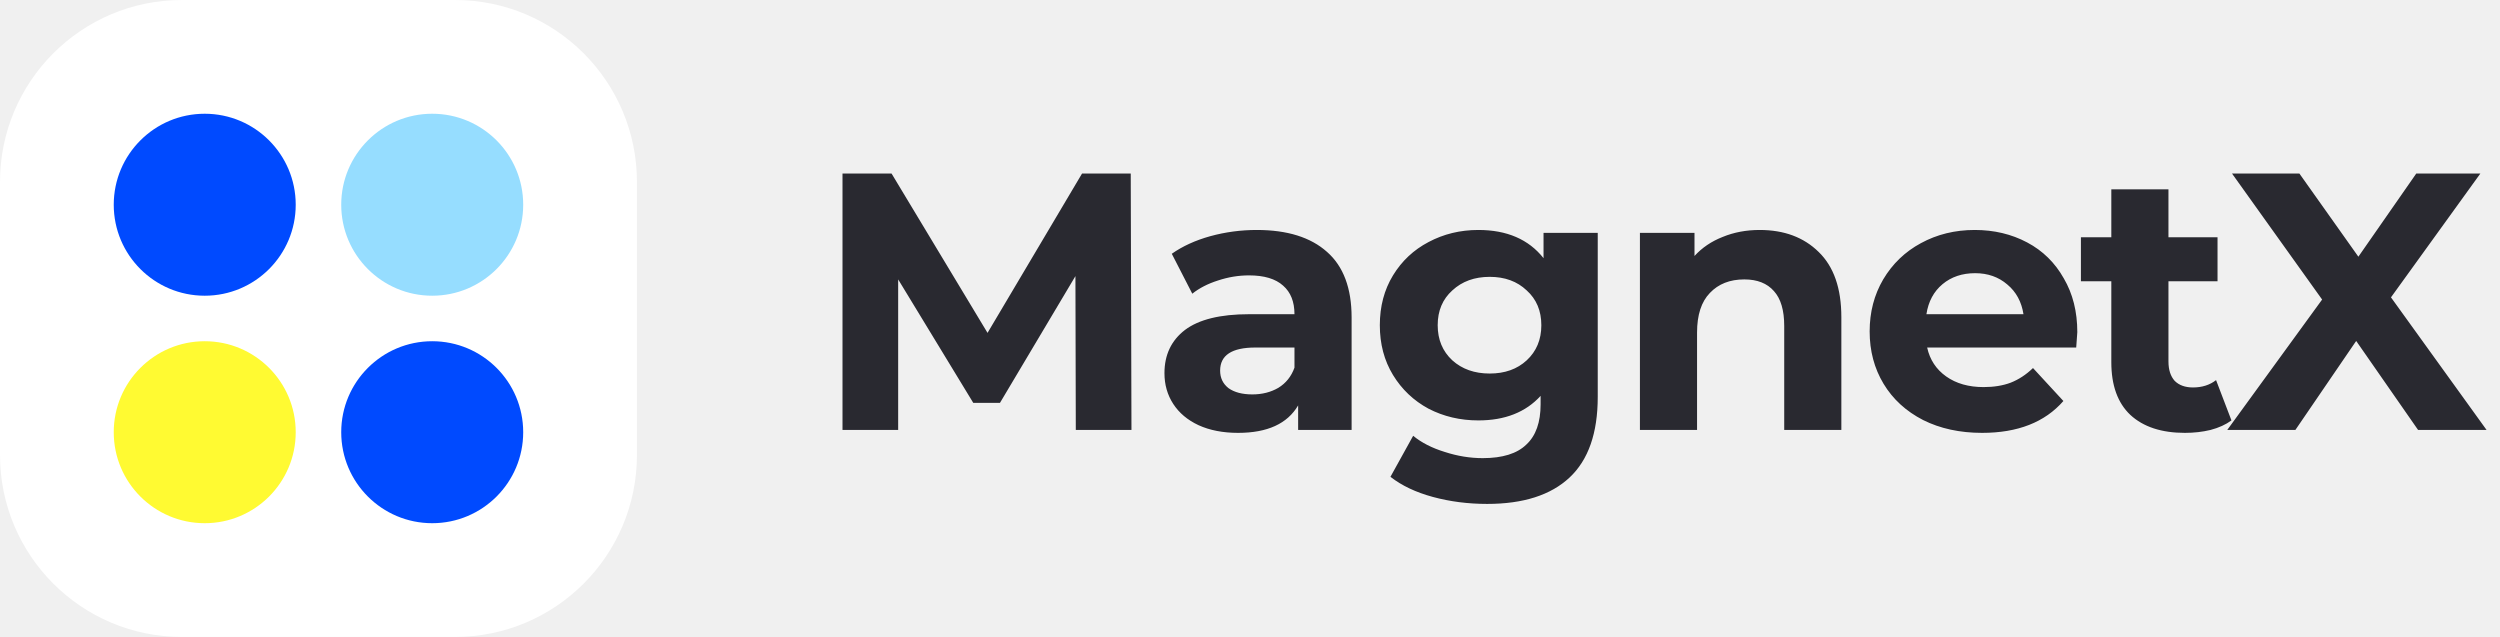
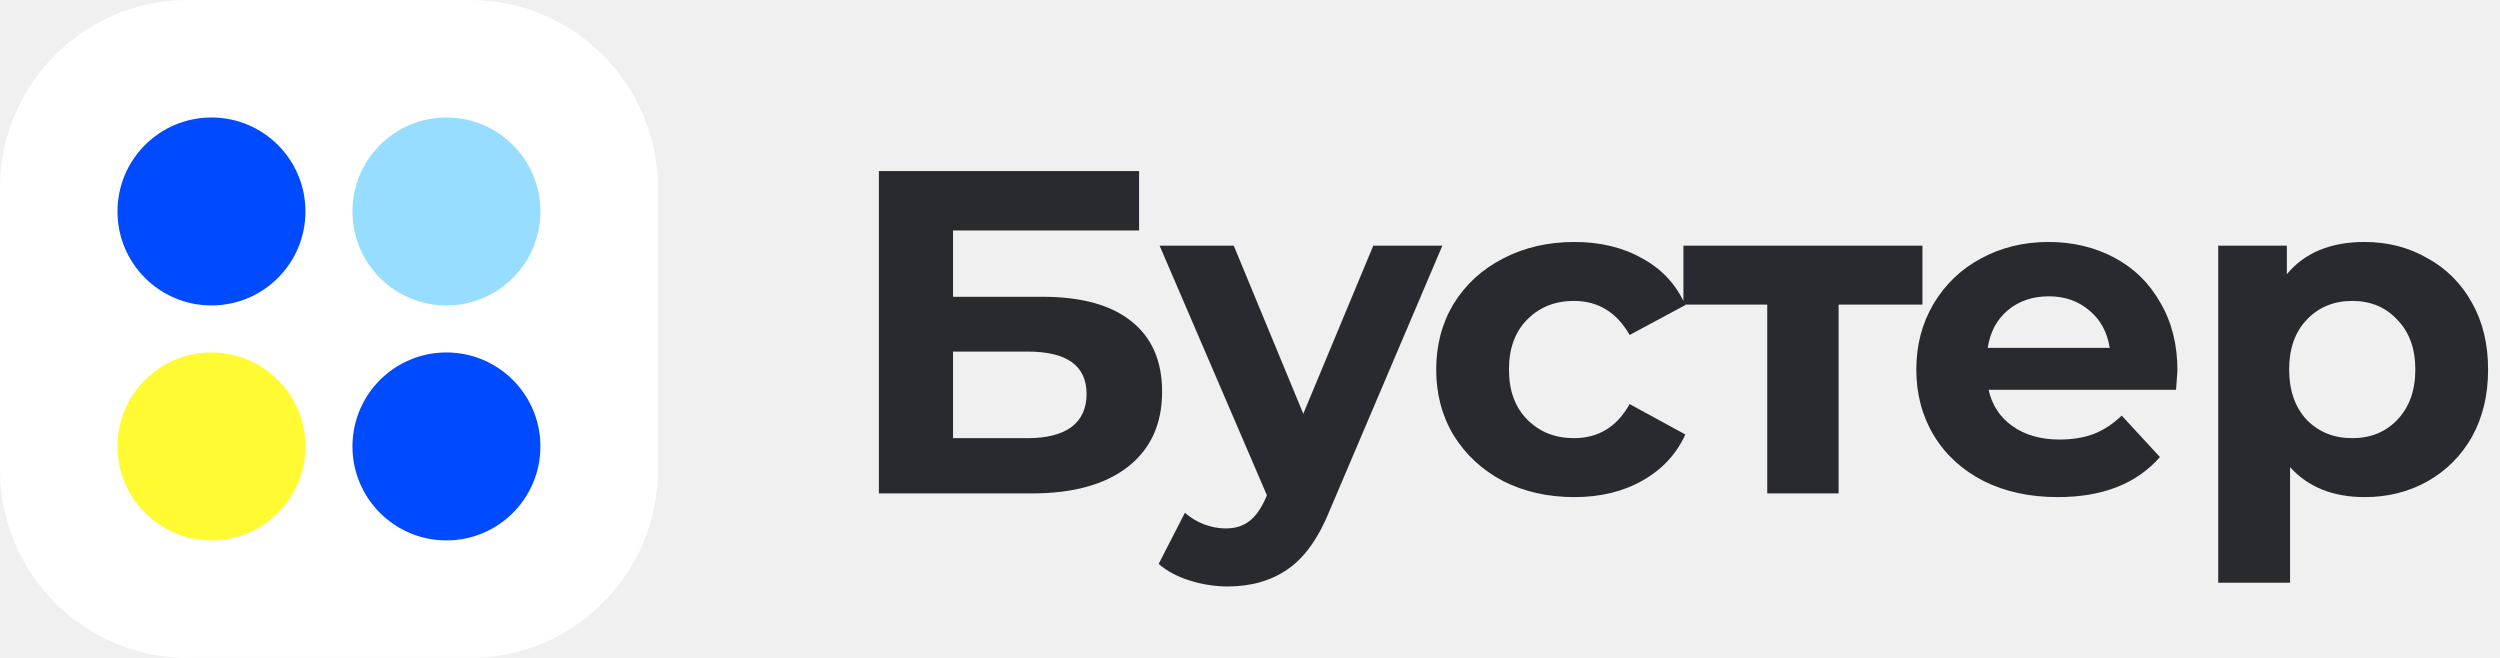
- <svg xmlns="http://www.w3.org/2000/svg" width="157" height="40" viewBox="0 0 157 40" fill="none">
-   <path d="M67.56 27L67.537 17.34L62.799 25.298H61.12L56.405 17.547V27H52.909V10.9H55.991L62.017 20.905L67.951 10.9H71.01L71.056 27H67.56ZM78.924 14.442C80.841 14.442 82.312 14.902 83.34 15.822C84.367 16.727 84.881 18.099 84.881 19.939V27H81.523V25.459C80.848 26.609 79.591 27.184 77.751 27.184C76.8 27.184 75.972 27.023 75.267 26.701C74.577 26.379 74.048 25.934 73.68 25.367C73.312 24.8 73.128 24.156 73.128 23.435C73.128 22.285 73.557 21.38 74.416 20.721C75.29 20.062 76.632 19.732 78.441 19.732H81.293C81.293 18.95 81.055 18.352 80.58 17.938C80.105 17.509 79.391 17.294 78.441 17.294C77.781 17.294 77.13 17.401 76.486 17.616C75.857 17.815 75.32 18.091 74.876 18.444L73.588 15.937C74.263 15.462 75.067 15.094 76.003 14.833C76.954 14.572 77.927 14.442 78.924 14.442ZM78.648 24.769C79.261 24.769 79.805 24.631 80.281 24.355C80.756 24.064 81.094 23.642 81.293 23.09V21.825H78.832C77.36 21.825 76.624 22.308 76.624 23.274C76.624 23.734 76.8 24.102 77.153 24.378C77.521 24.639 78.019 24.769 78.648 24.769ZM100.338 14.626V24.93C100.338 27.199 99.748 28.886 98.567 29.99C97.386 31.094 95.661 31.646 93.392 31.646C92.196 31.646 91.061 31.5 89.988 31.209C88.915 30.918 88.025 30.496 87.32 29.944L88.746 27.368C89.267 27.797 89.927 28.135 90.724 28.38C91.521 28.641 92.319 28.771 93.116 28.771C94.358 28.771 95.27 28.487 95.853 27.92C96.451 27.368 96.75 26.525 96.75 25.39V24.861C95.814 25.888 94.511 26.402 92.84 26.402C91.705 26.402 90.662 26.157 89.712 25.666C88.776 25.16 88.033 24.455 87.481 23.55C86.929 22.645 86.653 21.603 86.653 20.422C86.653 19.241 86.929 18.199 87.481 17.294C88.033 16.389 88.776 15.692 89.712 15.201C90.662 14.695 91.705 14.442 92.84 14.442C94.634 14.442 95.999 15.032 96.934 16.213V14.626H100.338ZM93.553 23.458C94.504 23.458 95.278 23.182 95.876 22.63C96.489 22.063 96.796 21.327 96.796 20.422C96.796 19.517 96.489 18.789 95.876 18.237C95.278 17.67 94.504 17.386 93.553 17.386C92.602 17.386 91.82 17.67 91.207 18.237C90.594 18.789 90.287 19.517 90.287 20.422C90.287 21.327 90.594 22.063 91.207 22.63C91.82 23.182 92.602 23.458 93.553 23.458ZM110.508 14.442C112.042 14.442 113.276 14.902 114.211 15.822C115.162 16.742 115.637 18.107 115.637 19.916V27H112.049V20.468C112.049 19.487 111.835 18.758 111.405 18.283C110.976 17.792 110.355 17.547 109.542 17.547C108.638 17.547 107.917 17.831 107.38 18.398C106.844 18.95 106.575 19.778 106.575 20.882V27H102.987V14.626H106.414V16.075C106.89 15.554 107.48 15.155 108.185 14.879C108.891 14.588 109.665 14.442 110.508 14.442ZM130.455 20.859C130.455 20.905 130.432 21.227 130.386 21.825H121.025C121.194 22.592 121.593 23.197 122.221 23.642C122.85 24.087 123.632 24.309 124.567 24.309C125.211 24.309 125.779 24.217 126.269 24.033C126.775 23.834 127.243 23.527 127.672 23.113L129.581 25.183C128.416 26.517 126.714 27.184 124.475 27.184C123.08 27.184 121.846 26.916 120.772 26.379C119.699 25.827 118.871 25.068 118.288 24.102C117.706 23.136 117.414 22.04 117.414 20.813C117.414 19.602 117.698 18.513 118.265 17.547C118.848 16.566 119.638 15.807 120.634 15.27C121.646 14.718 122.773 14.442 124.015 14.442C125.227 14.442 126.323 14.703 127.304 15.224C128.286 15.745 129.052 16.497 129.604 17.478C130.172 18.444 130.455 19.571 130.455 20.859ZM124.038 17.156C123.226 17.156 122.543 17.386 121.991 17.846C121.439 18.306 121.102 18.935 120.979 19.732H127.074C126.952 18.95 126.614 18.329 126.062 17.869C125.51 17.394 124.836 17.156 124.038 17.156ZM140.135 26.402C139.783 26.663 139.346 26.862 138.824 27C138.318 27.123 137.782 27.184 137.214 27.184C135.742 27.184 134.6 26.808 133.787 26.057C132.99 25.306 132.591 24.202 132.591 22.745V17.662H130.682V14.902H132.591V11.889H136.179V14.902H139.261V17.662H136.179V22.699C136.179 23.22 136.31 23.627 136.57 23.918C136.846 24.194 137.23 24.332 137.72 24.332C138.288 24.332 138.771 24.179 139.169 23.872L140.135 26.402ZM151.855 27L147.968 21.411L144.15 27H139.872L145.829 18.812L140.171 10.9H144.403L148.106 16.121L151.74 10.9H155.765L150.153 18.674L156.156 27H151.855Z" fill="#292930" />
+ <svg xmlns="http://www.w3.org/2000/svg" width="152" height="40" viewBox="0 0 152 40" fill="none">
+   <path d="M53.436 10.4H69.256V14.012H57.944V18.044H63.376C65.747 18.044 67.548 18.539 68.78 19.528C70.031 20.517 70.656 21.945 70.656 23.812C70.656 25.772 69.965 27.293 68.584 28.376C67.203 29.459 65.252 30 62.732 30H53.436V10.4ZM62.48 26.64C63.637 26.64 64.524 26.416 65.14 25.968C65.756 25.501 66.064 24.829 66.064 23.952C66.064 22.235 64.869 21.376 62.48 21.376H57.944V26.64H62.48ZM87.696 14.936L80.892 30.924C80.201 32.66 79.342 33.883 78.316 34.592C77.308 35.301 76.085 35.656 74.648 35.656C73.864 35.656 73.089 35.535 72.324 35.292C71.558 35.049 70.933 34.713 70.448 34.284L72.044 31.176C72.38 31.475 72.762 31.708 73.192 31.876C73.64 32.044 74.078 32.128 74.508 32.128C75.105 32.128 75.59 31.979 75.964 31.68C76.337 31.4 76.673 30.924 76.972 30.252L77.028 30.112L70.504 14.936H75.012L79.24 25.156L83.496 14.936H87.696ZM95.721 30.224C94.115 30.224 92.669 29.897 91.381 29.244C90.112 28.572 89.113 27.648 88.385 26.472C87.675 25.296 87.321 23.961 87.321 22.468C87.321 20.975 87.675 19.64 88.385 18.464C89.113 17.288 90.112 16.373 91.381 15.72C92.669 15.048 94.115 14.712 95.721 14.712C97.308 14.712 98.689 15.048 99.865 15.72C101.059 16.373 101.927 17.316 102.469 18.548L99.081 20.368C98.297 18.987 97.168 18.296 95.693 18.296C94.554 18.296 93.612 18.669 92.865 19.416C92.118 20.163 91.745 21.18 91.745 22.468C91.745 23.756 92.118 24.773 92.865 25.52C93.612 26.267 94.554 26.64 95.693 26.64C97.186 26.64 98.316 25.949 99.081 24.568L102.469 26.416C101.927 27.611 101.059 28.544 99.865 29.216C98.689 29.888 97.308 30.224 95.721 30.224ZM116.884 18.52H111.788V30H107.448V18.52H102.352V14.936H116.884V18.52ZM132.388 22.524C132.388 22.58 132.36 22.972 132.304 23.7H120.908C121.113 24.633 121.599 25.371 122.364 25.912C123.129 26.453 124.081 26.724 125.22 26.724C126.004 26.724 126.695 26.612 127.292 26.388C127.908 26.145 128.477 25.772 129 25.268L131.324 27.788C129.905 29.412 127.833 30.224 125.108 30.224C123.409 30.224 121.907 29.897 120.6 29.244C119.293 28.572 118.285 27.648 117.576 26.472C116.867 25.296 116.512 23.961 116.512 22.468C116.512 20.993 116.857 19.668 117.548 18.492C118.257 17.297 119.219 16.373 120.432 15.72C121.664 15.048 123.036 14.712 124.548 14.712C126.023 14.712 127.357 15.029 128.552 15.664C129.747 16.299 130.68 17.213 131.352 18.408C132.043 19.584 132.388 20.956 132.388 22.524ZM124.576 18.016C123.587 18.016 122.756 18.296 122.084 18.856C121.412 19.416 121.001 20.181 120.852 21.152H128.272C128.123 20.2 127.712 19.444 127.04 18.884C126.368 18.305 125.547 18.016 124.576 18.016ZM143.772 14.712C145.172 14.712 146.441 15.039 147.58 15.692C148.737 16.327 149.643 17.232 150.296 18.408C150.949 19.565 151.276 20.919 151.276 22.468C151.276 24.017 150.949 25.38 150.296 26.556C149.643 27.713 148.737 28.619 147.58 29.272C146.441 29.907 145.172 30.224 143.772 30.224C141.849 30.224 140.337 29.617 139.236 28.404V35.432H134.868V14.936H139.04V16.672C140.123 15.365 141.7 14.712 143.772 14.712ZM143.016 26.64C144.136 26.64 145.051 26.267 145.76 25.52C146.488 24.755 146.852 23.737 146.852 22.468C146.852 21.199 146.488 20.191 145.76 19.444C145.051 18.679 144.136 18.296 143.016 18.296C141.896 18.296 140.972 18.679 140.244 19.444C139.535 20.191 139.18 21.199 139.18 22.468C139.18 23.737 139.535 24.755 140.244 25.52C140.972 26.267 141.896 26.64 143.016 26.64Z" fill="#292930" />
  <rect width="40" height="40" rx="11.429" fill="white" />
  <circle cx="12.857" cy="12.857" r="5.714" fill="#004AFF" />
  <circle cx="12.857" cy="27.143" r="5.714" fill="#FFFA32" />
  <circle cx="27.143" cy="12.857" r="5.714" fill="#96DDFF" />
  <circle cx="27.143" cy="27.143" r="5.714" fill="#004AFF" />
</svg>
